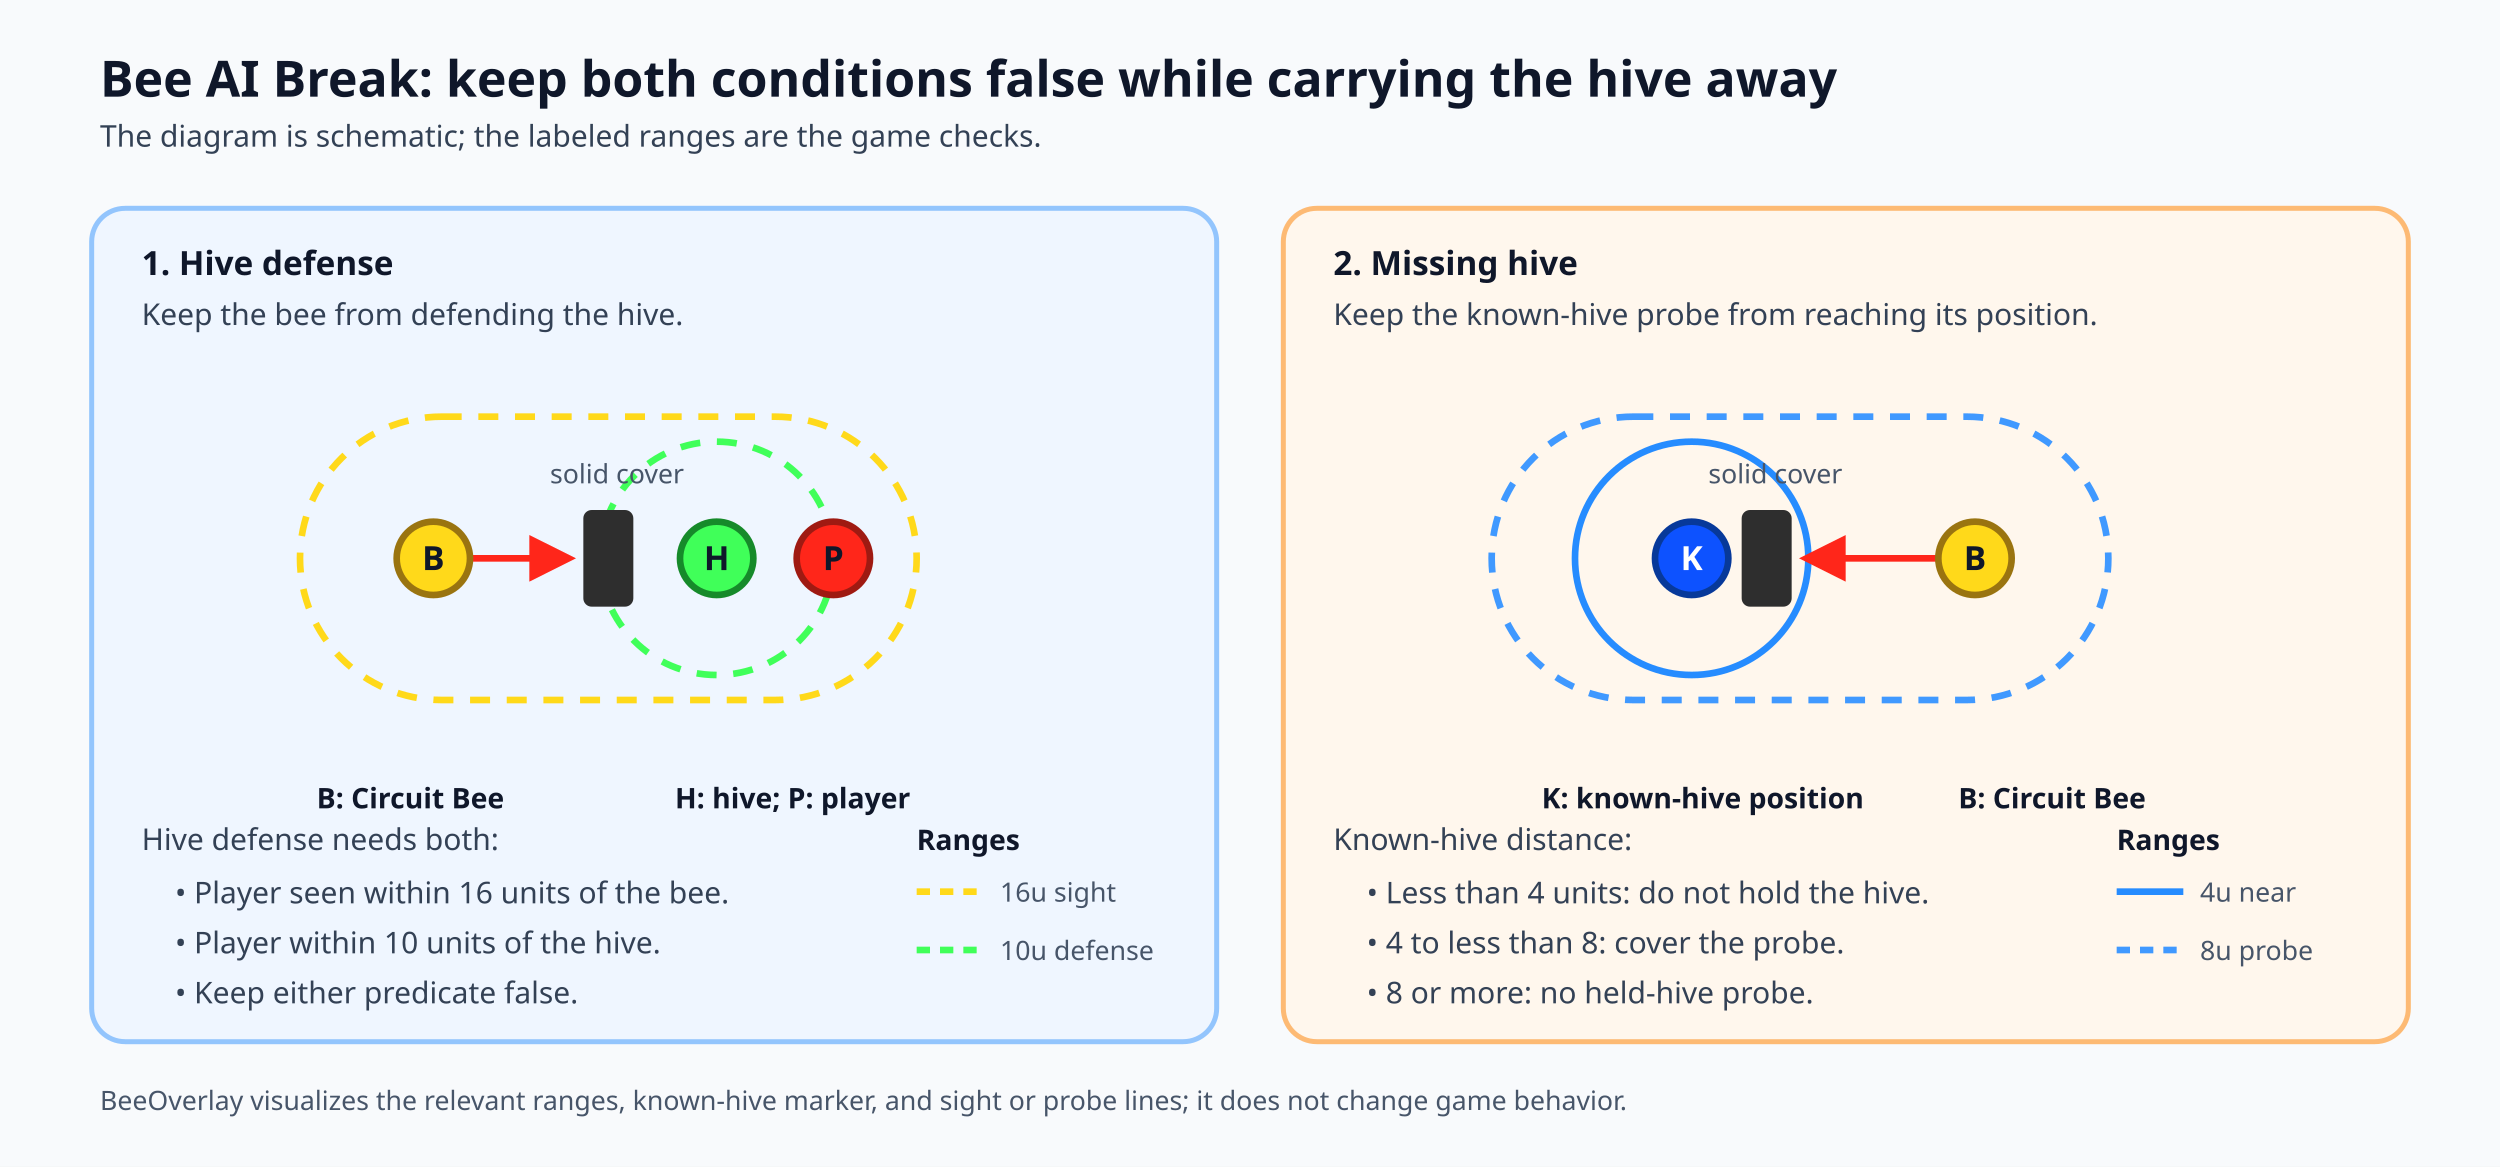
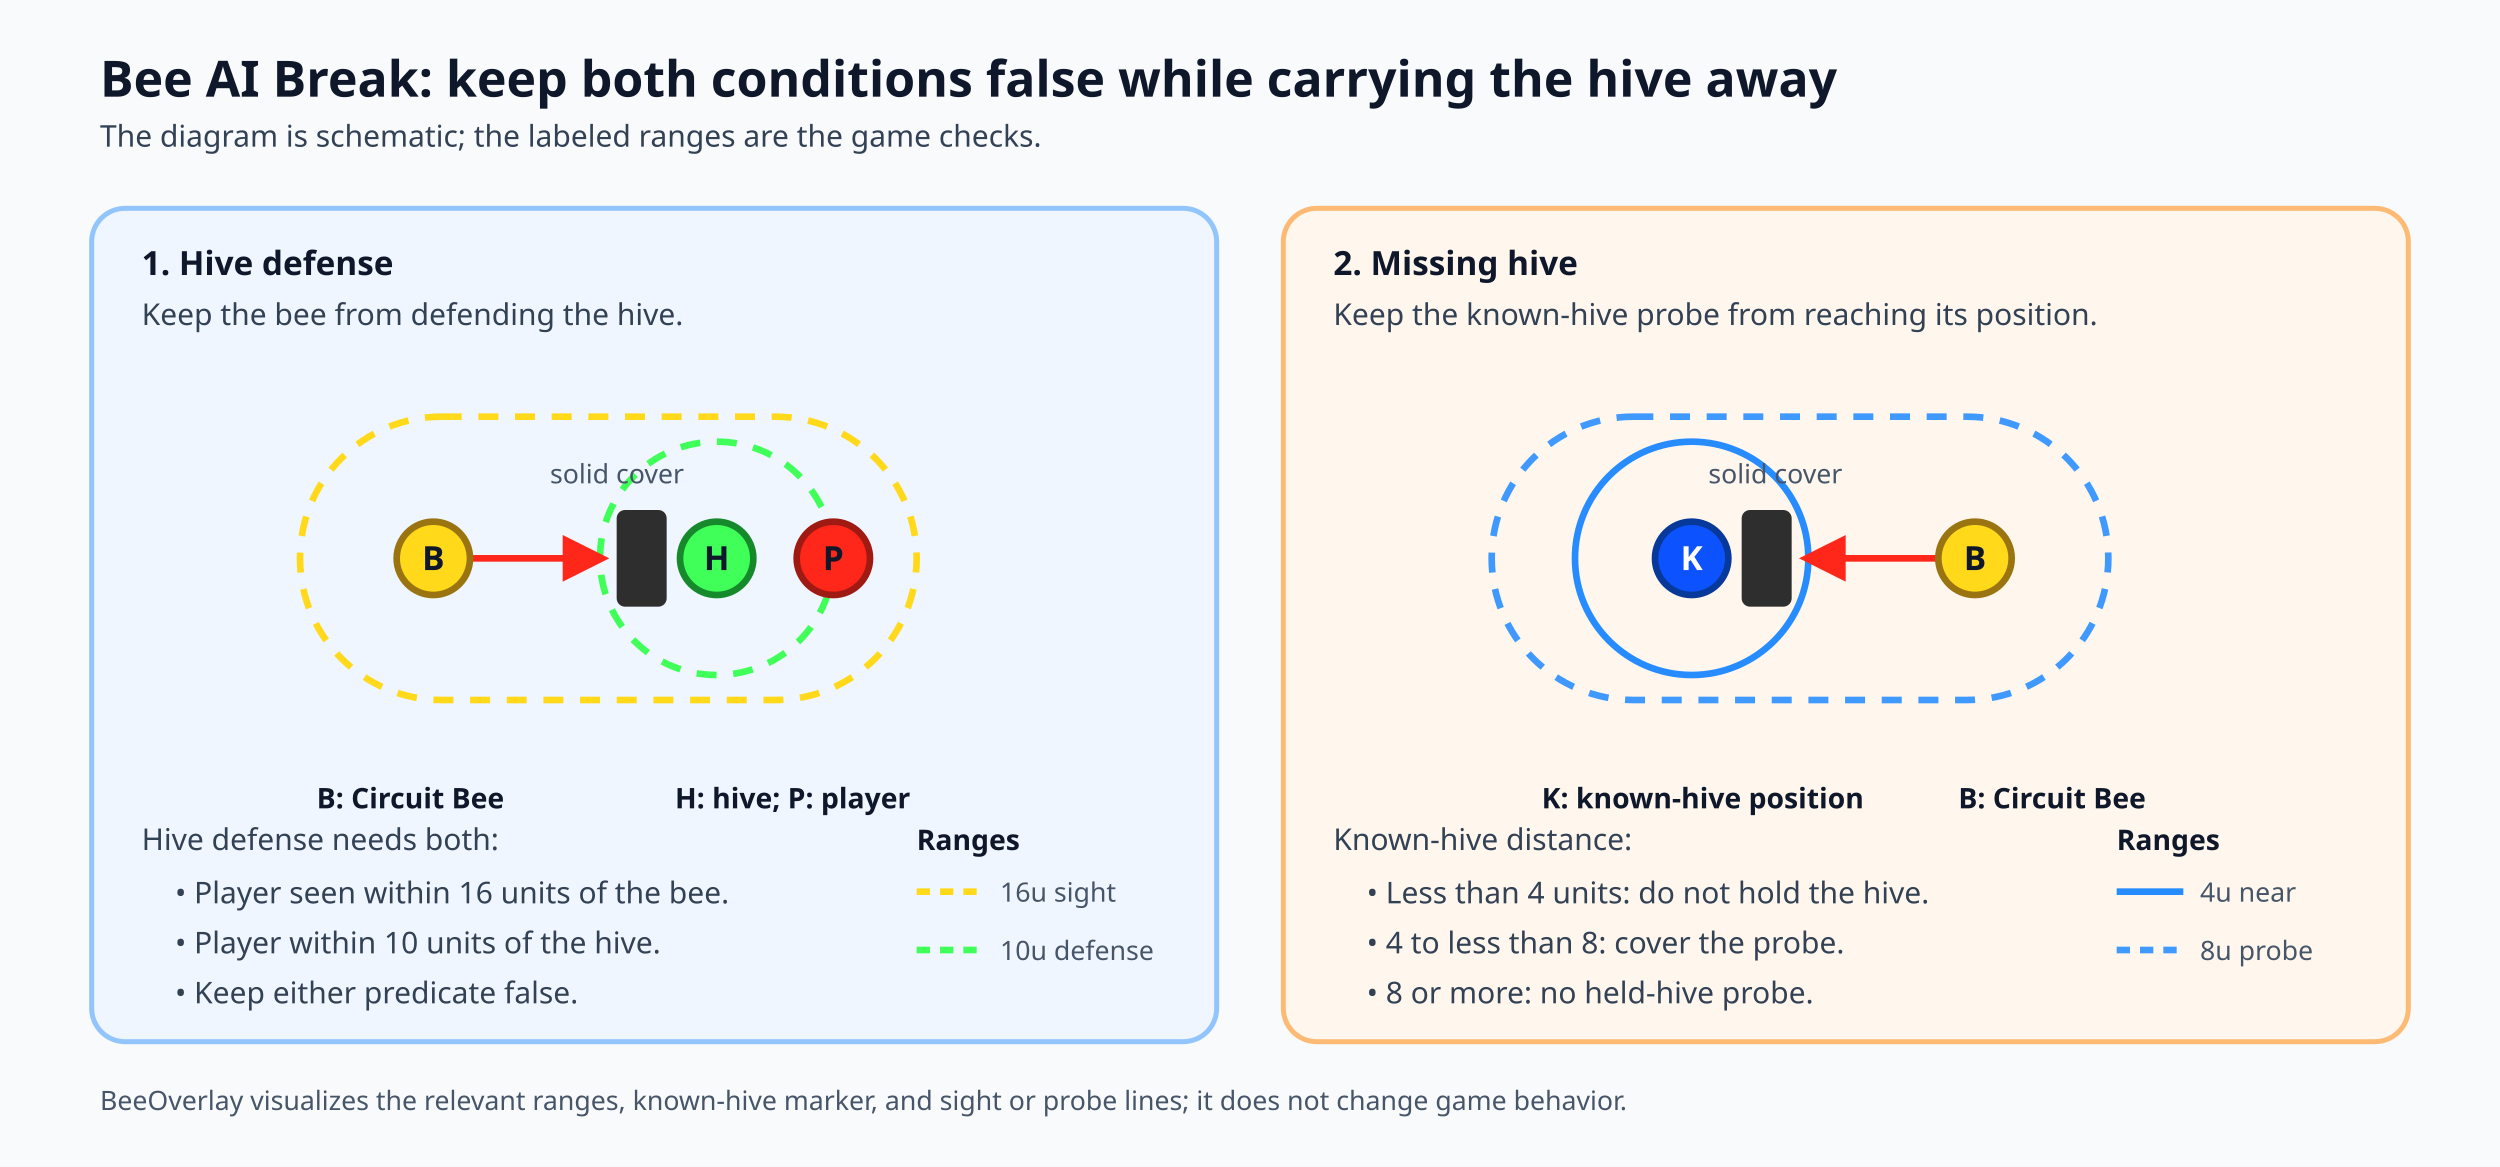
<svg xmlns="http://www.w3.org/2000/svg" width="1500" height="700" viewBox="0 0 1500 700" role="img" aria-labelledby="title desc">
  <defs>
    <marker id="arrow" viewBox="0 0 10 10" refX="8" refY="5" markerWidth="7" markerHeight="7" orient="auto-start-reverse">
      <path d="M 0 0 L 10 5 L 0 10 z" fill="#334155" />
    </marker>
    <marker id="sight-arrow" viewBox="0 0 10 10" refX="8" refY="5" markerWidth="7" markerHeight="7" orient="auto-start-reverse">
      <path d="M 0 0 L 10 5 L 0 10 z" fill="#FF261A" />
    </marker>
    <style>
      .heading { font: 700 30px sans-serif; fill: #0f172a; }
      .subheading { font: 700 20px sans-serif; fill: #0f172a; }
      .body { font: 18px sans-serif; fill: #334155; }
      .small { font: 16px sans-serif; fill: #475569; }
      .label { font: 700 17px sans-serif; fill: #0f172a; }
      .marker { font: 700 20px sans-serif; fill: #0f172a; text-anchor: middle; dominant-baseline: middle; }
      .marker-light { font: 700 20px sans-serif; fill: #ffffff; text-anchor: middle; dominant-baseline: middle; }
    </style>
  </defs>
  <rect width="1500" height="700" fill="#f8fafc" />
  <text x="60" y="58" class="heading">Bee AI Break: keep both conditions false while carrying the hive away</text>
  <text x="60" y="88" class="body">The diagram is schematic; the labeled ranges are the game checks.</text>
  <rect x="55" y="125" width="675" height="500" rx="20" fill="#eff6ff" stroke="#93c5fd" stroke-width="3" />
  <text x="85" y="165" class="subheading">1. Hive defense</text>
  <text x="85" y="195" class="body">Keep the bee from defending the hive.</text>
  <rect x="180" y="250" width="370" height="170" rx="85" fill="none" stroke="#FFD91A" stroke-width="4" stroke-dasharray="12 10" />
  <circle cx="430" cy="335" r="70" fill="none" stroke="#40FF59" stroke-width="4" stroke-dasharray="12 10" />
-   <path d="M 282 335 H 340" fill="none" stroke="#FF261A" stroke-width="4" marker-end="url(#sight-arrow)" />
-   <rect x="350" y="306" width="30" height="58" rx="5" fill="#2E2E2E" />
+   <path d="M 282 335 H 360" fill="none" stroke="#FF261A" stroke-width="4" marker-end="url(#sight-arrow)" />
+   <rect x="370" y="306" width="30" height="58" rx="5" fill="#2E2E2E" />
  <text x="330" y="290" class="small">solid cover</text>
  <circle cx="260" cy="335" r="22" fill="#FFD91A" stroke="#9A7410" stroke-width="4" />
  <text x="260" y="335" class="marker">B</text>
  <circle cx="430" cy="335" r="22" fill="#40FF59" stroke="#168A2A" stroke-width="4" />
  <text x="430" y="335" class="marker">H</text>
  <circle cx="500" cy="335" r="22" fill="#FF261A" stroke="#9F1A12" stroke-width="4" />
  <text x="500" y="335" class="marker">P</text>
  <text x="190" y="485" class="label">B: Circuit Bee</text>
  <text x="405" y="485" class="label">H: hive; P: player</text>
  <text x="85" y="510" class="body">Hive defense needs both:</text>
  <text x="105" y="542" class="body">• Player seen within 16 units of the bee.</text>
  <text x="105" y="572" class="body">• Player within 10 units of the hive.</text>
  <text x="105" y="602" class="body">• Keep either predicate false.</text>
  <text x="550" y="510" class="label">Ranges</text>
  <path d="M 550 535 H 590" fill="none" stroke="#FFD91A" stroke-width="4" stroke-dasharray="8 6" />
  <text x="600" y="541" class="small">16u sight</text>
  <path d="M 550 570 H 590" fill="none" stroke="#40FF59" stroke-width="4" stroke-dasharray="8 6" />
  <text x="600" y="576" class="small">10u defense</text>
  <rect x="770" y="125" width="675" height="500" rx="20" fill="#fff7ed" stroke="#fdba74" stroke-width="3" />
  <text x="800" y="165" class="subheading">2. Missing hive</text>
  <text x="800" y="195" class="body">Keep the known-hive probe from reaching its position.</text>
  <rect x="895" y="250" width="370" height="170" rx="85" fill="none" stroke="#4099FF" stroke-width="4" stroke-dasharray="12 10" />
  <circle cx="1015" cy="335" r="70" fill="none" stroke="#268CFF" stroke-width="4" />
  <text x="1025" y="290" class="small">solid cover</text>
  <path d="M 1163 335 H 1085" fill="none" stroke="#FF261A" stroke-width="4" marker-end="url(#sight-arrow)" />
  <rect x="1045" y="306" width="30" height="58" rx="5" fill="#2E2E2E" />
  <circle cx="1015" cy="335" r="22" fill="#0D52FF" stroke="#07399A" stroke-width="4" />
  <text x="1015" y="335" class="marker-light">K</text>
  <text x="925" y="485" class="label">K: known-hive position</text>
  <circle cx="1185" cy="335" r="22" fill="#FFD91A" stroke="#9A7410" stroke-width="4" />
  <text x="1185" y="335" class="marker">B</text>
  <text x="1175" y="485" class="label">B: Circuit Bee</text>
  <text x="800" y="510" class="body">Known-hive distance:</text>
  <text x="820" y="542" class="body">• Less than 4 units: do not hold the hive.</text>
  <text x="820" y="572" class="body">• 4 to less than 8: cover the probe.</text>
  <text x="820" y="602" class="body">• 8 or more: no held-hive probe.</text>
  <text x="1270" y="510" class="label">Ranges</text>
  <path d="M 1270 535 H 1310" fill="none" stroke="#268CFF" stroke-width="4" />
  <text x="1320" y="541" class="small">4u near</text>
  <path d="M 1270 570 H 1310" fill="none" stroke="#4099FF" stroke-width="4" stroke-dasharray="8 6" />
  <text x="1320" y="576" class="small">8u probe</text>
  <text x="60" y="666" class="small">BeeOverlay visualizes the relevant ranges, known-hive marker, and sight or probe lines; it does not change game behavior.</text>
</svg>
